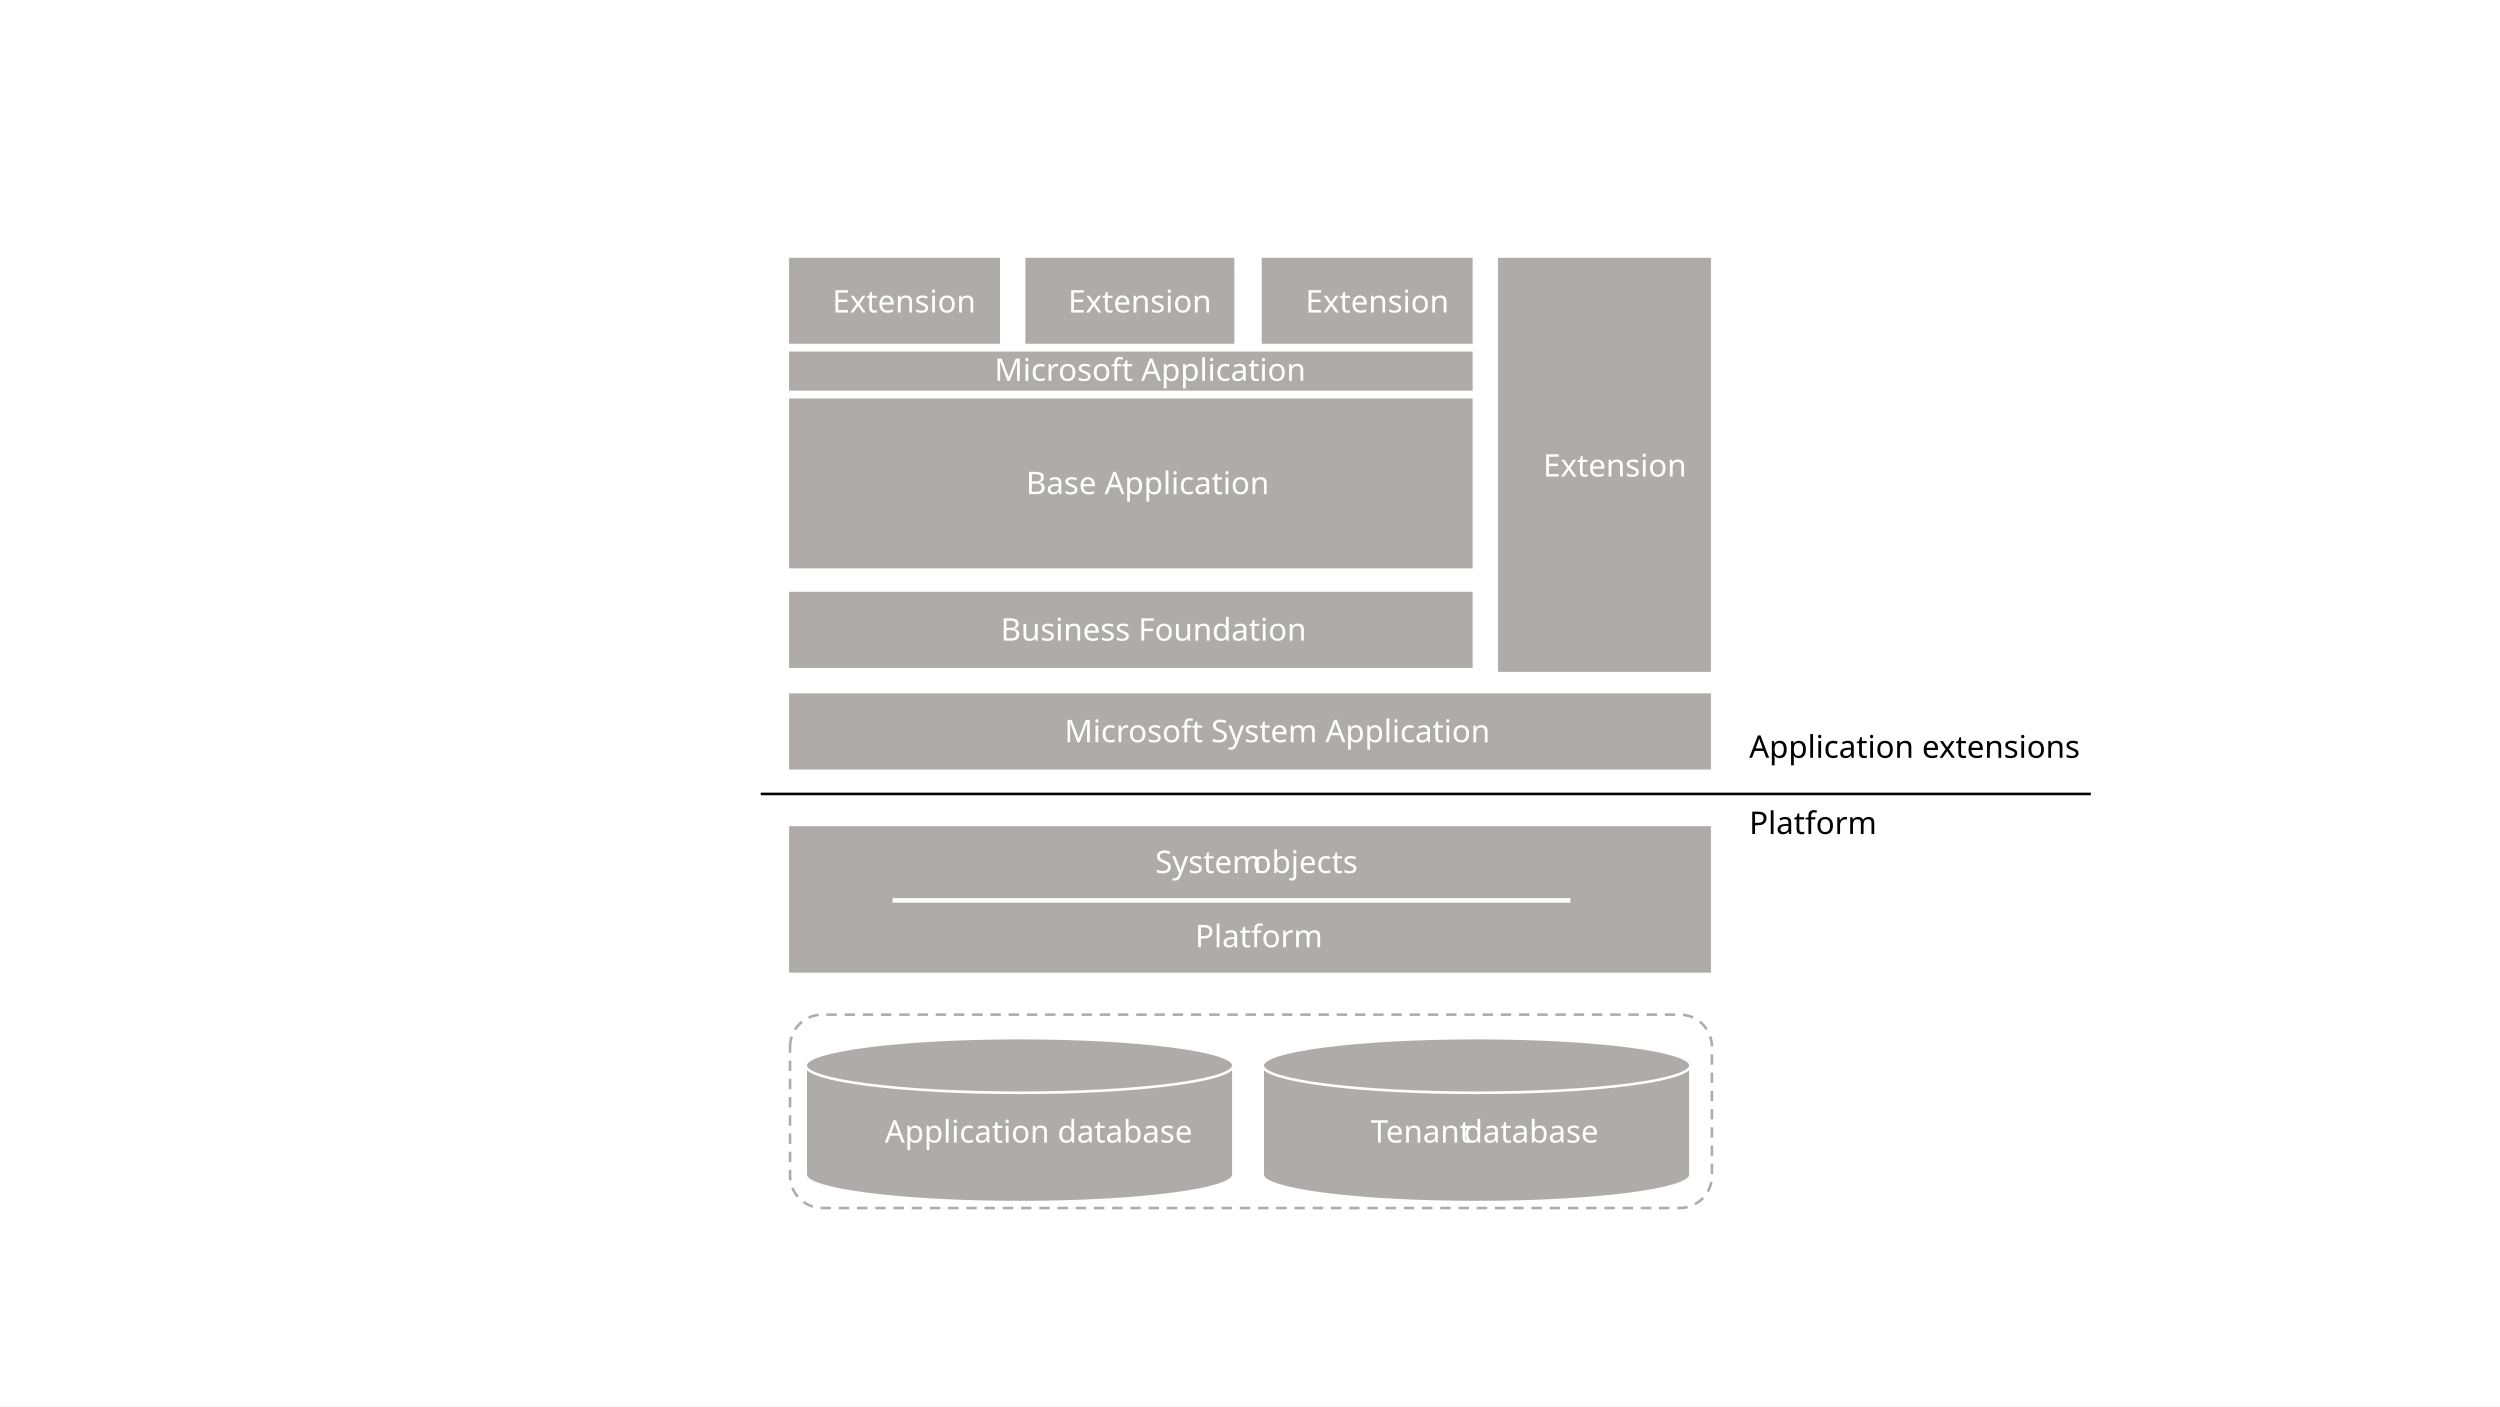
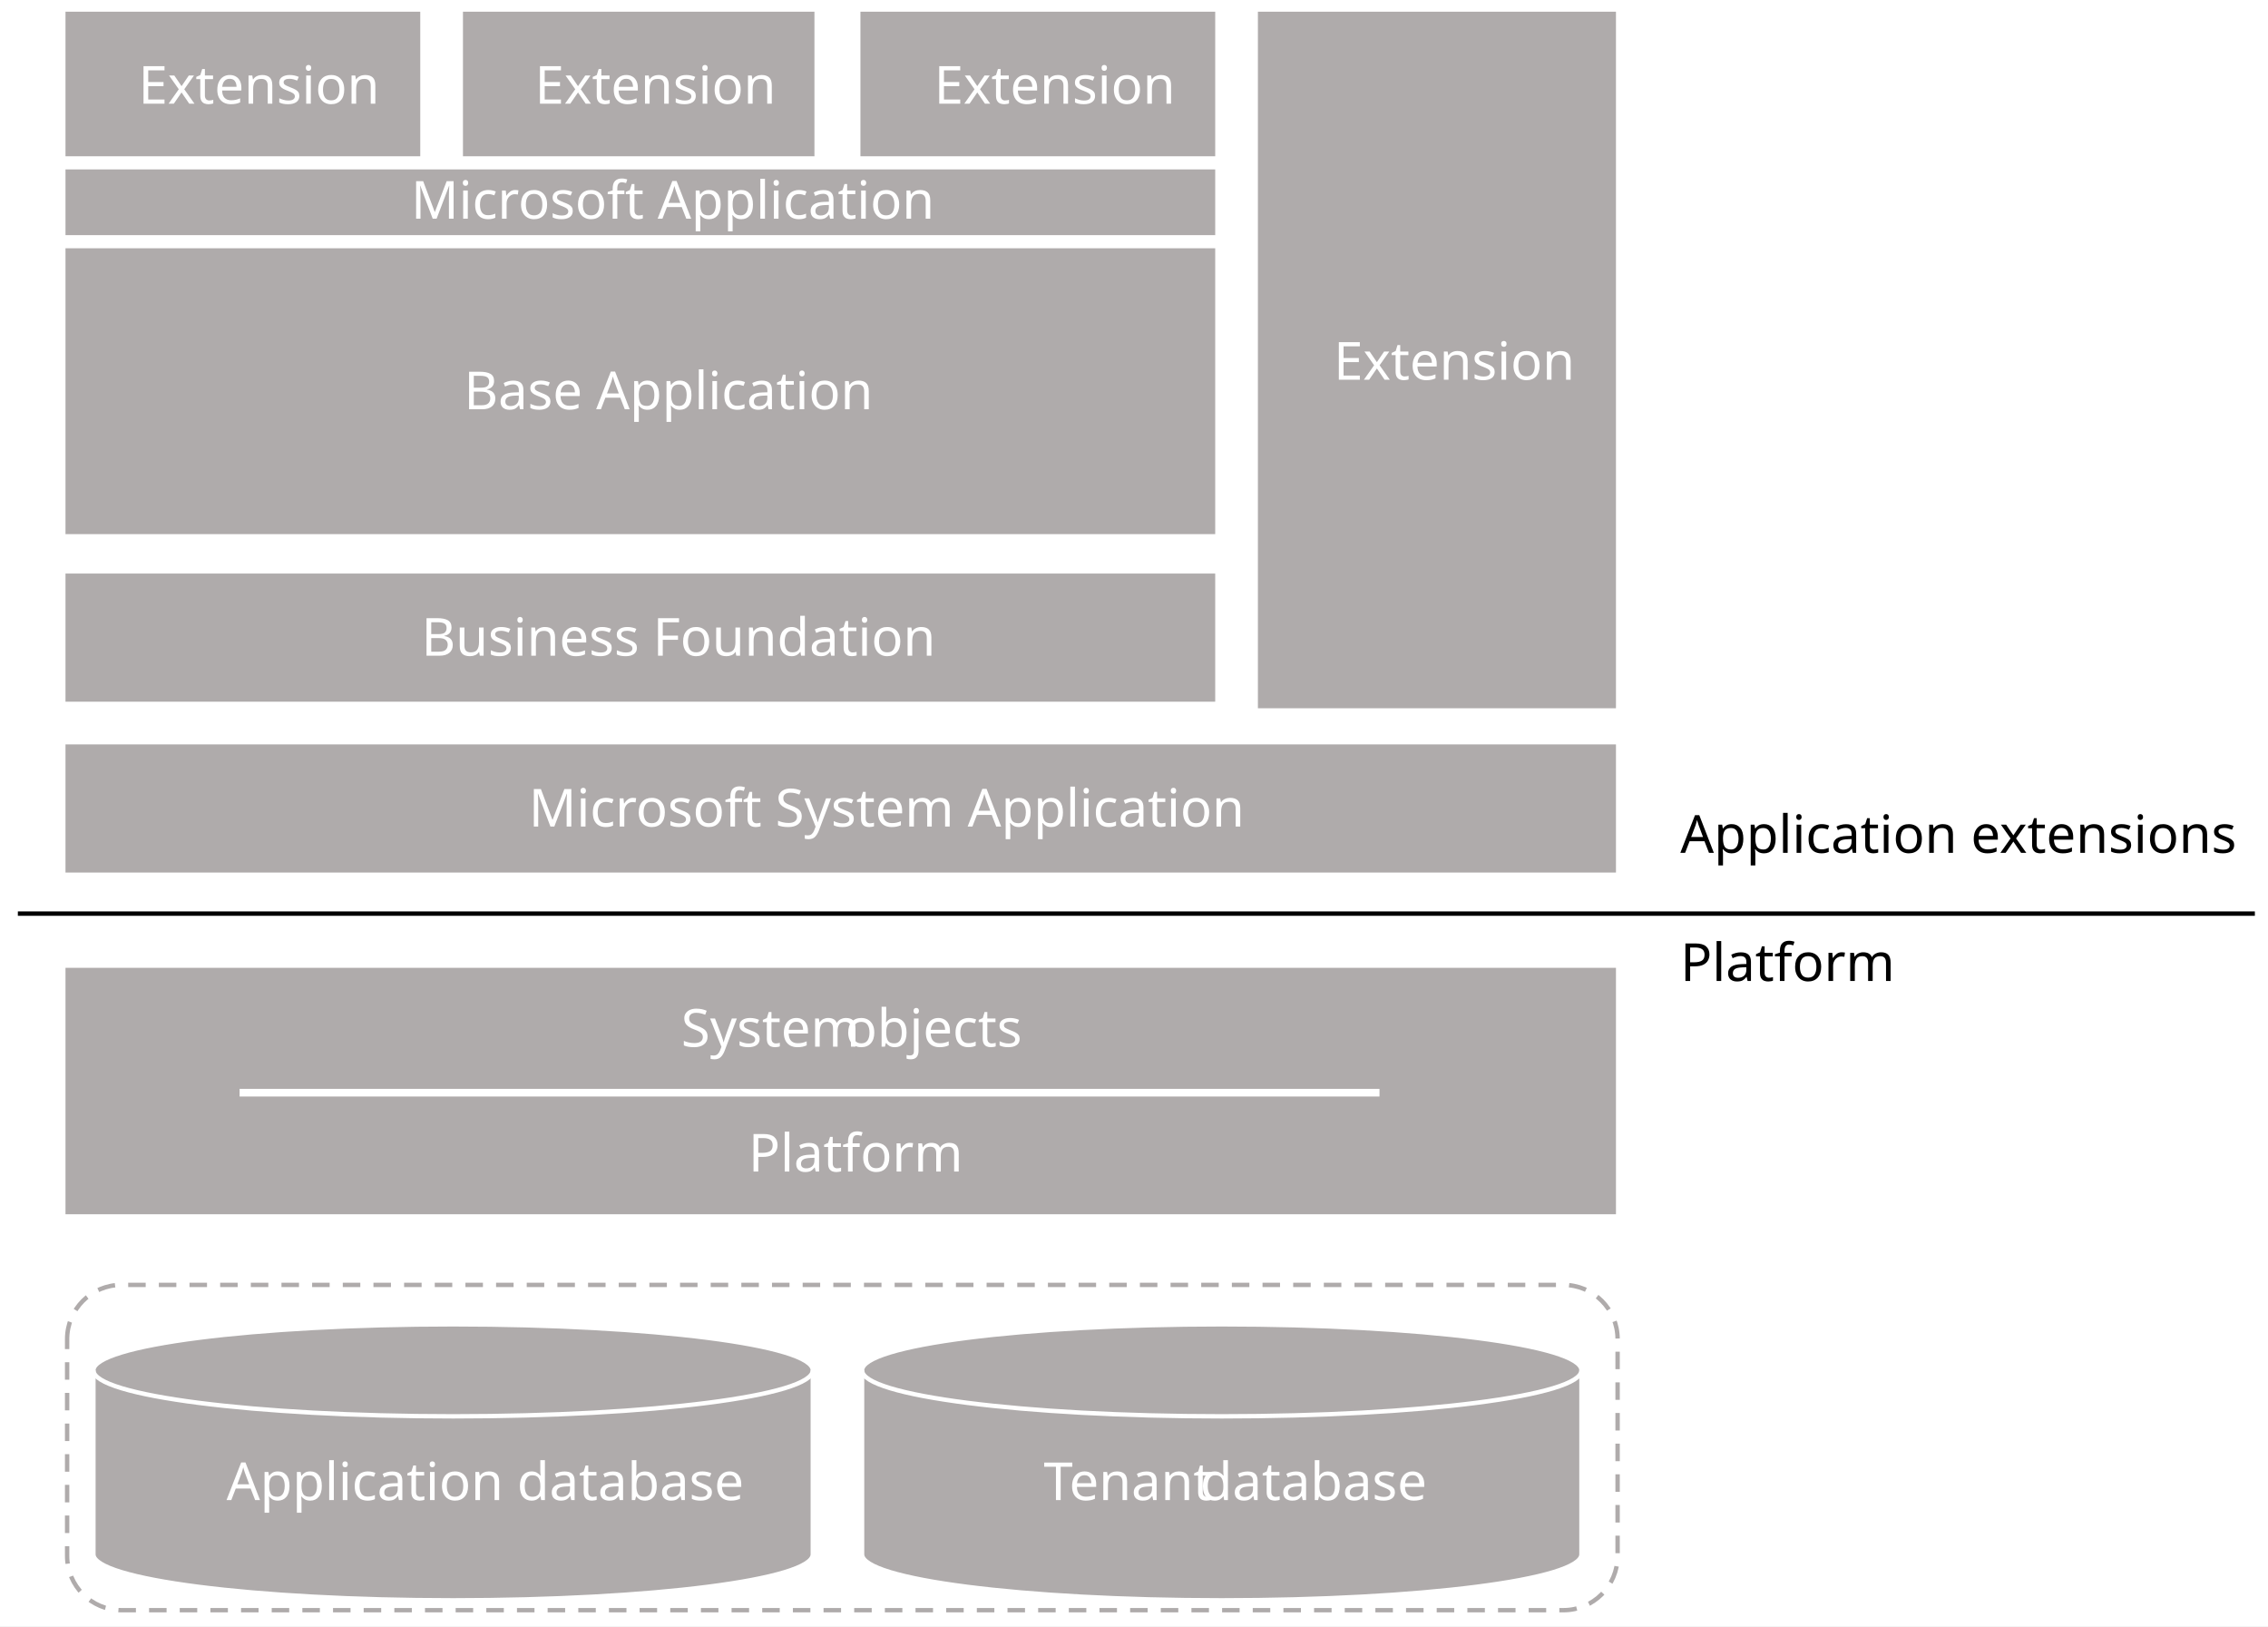
- <svg xmlns="http://www.w3.org/2000/svg" width="1280" height="720" overflow="hidden">
-   <g>
-     <rect x="0" y="0" width="1280" height="720" fill="#FFFFFF" />
-     <rect x="404" y="204" width="350" height="87" fill="#AFABAB" />
-     <text fill="#FFFFFF" font-family="Calibri,Calibri_MSFontService,sans-serif" font-weight="400" font-size="16" transform="translate(525.316 253)">Base Application</text>
-     <rect x="404" y="355" width="472" height="39" fill="#AFABAB" />
-     <text fill="#FFFFFF" font-family="Calibri,Calibri_MSFontService,sans-serif" font-weight="400" font-size="16" transform="translate(545.033 380)">Microsoft System Application</text>
-     <rect x="404" y="132" width="108" height="44" fill="#AFABAB" />
-     <text fill="#FFFFFF" font-family="Calibri,Calibri_MSFontService,sans-serif" font-weight="400" font-size="16" transform="translate(426.204 160)">Extension</text>
-     <rect x="646" y="132" width="108" height="44" fill="#AFABAB" />
-     <text fill="#FFFFFF" font-family="Calibri,Calibri_MSFontService,sans-serif" font-weight="400" font-size="16" transform="translate(668.445 160)">Extension</text>
-     <rect x="525" y="132" width="107" height="44" fill="#AFABAB" />
-     <text fill="#FFFFFF" font-family="Calibri,Calibri_MSFontService,sans-serif" font-weight="400" font-size="16" transform="translate(546.897 160)">Extension</text>
-     <rect x="404" y="423" width="472" height="75" fill="#AFABAB" />
-     <text fill="#FFFFFF" font-family="Calibri,Calibri_MSFontService,sans-serif" font-weight="400" font-size="16" transform="translate(591.43 447)">System</text>
-     <text fill="#FFFFFF" font-family="Calibri,Calibri_MSFontService,sans-serif" font-weight="400" font-size="16" transform="translate(641.403 447)">objects</text>
-     <text fill="#FFFFFF" font-family="Calibri,Calibri_MSFontService,sans-serif" font-weight="400" font-size="16" transform="translate(611.91 485)">Platform</text>
-     <path d="M457 461 804.016 461" stroke="#FFFFFF" stroke-width="2.333" stroke-miterlimit="8" fill="none" fill-rule="evenodd" />
-     <rect x="767" y="132" width="109" height="212" fill="#AFABAB" />
-     <text fill="#FFFFFF" font-family="Calibri,Calibri_MSFontService,sans-serif" font-weight="400" font-size="16" transform="translate(790.093 244)">Extension</text>
-     <path d="M412.5 545.5C412.5 537.768 461.525 531.5 522 531.5 582.475 531.5 631.5 537.768 631.5 545.5L631.5 601.5C631.5 609.232 582.475 615.5 522 615.5 461.525 615.5 412.5 609.232 412.5 601.5Z" fill="#AFABAB" fill-rule="evenodd" />
-     <path d="M631.5 545.5C631.5 553.232 582.475 559.5 522 559.5 461.525 559.5 412.5 553.232 412.5 545.5" stroke="#FFFFFF" stroke-width="1.333" stroke-miterlimit="8" fill="none" fill-rule="evenodd" />
-     <path d="M412.5 545.5C412.5 537.768 461.525 531.5 522 531.5 582.475 531.5 631.5 537.768 631.5 545.5L631.5 601.5C631.5 609.232 582.475 615.5 522 615.5 461.525 615.5 412.5 609.232 412.5 601.5Z" stroke="#FFFFFF" stroke-width="1.333" stroke-miterlimit="8" fill="none" fill-rule="evenodd" />
-     <text fill="#FFFFFF" font-family="Calibri,Calibri_MSFontService,sans-serif" font-weight="400" font-size="16" transform="translate(453.019 585)">Application database</text>
-     <path d="M646.5 545.5C646.5 537.768 695.525 531.5 756 531.5 816.475 531.5 865.5 537.768 865.5 545.5L865.5 601.5C865.5 609.232 816.475 615.5 756 615.5 695.525 615.5 646.5 609.232 646.5 601.5Z" fill="#AFABAB" fill-rule="evenodd" />
-     <path d="M865.5 545.5C865.5 553.232 816.475 559.5 756 559.5 695.525 559.5 646.5 553.232 646.5 545.5" stroke="#FFFFFF" stroke-width="1.333" stroke-miterlimit="8" fill="none" fill-rule="evenodd" />
-     <path d="M646.5 545.5C646.5 537.768 695.525 531.5 756 531.5 816.475 531.5 865.5 537.768 865.5 545.5L865.5 601.5C865.5 609.232 816.475 615.5 756 615.5 695.525 615.5 646.5 609.232 646.5 601.5Z" stroke="#FFFFFF" stroke-width="1.333" stroke-miterlimit="8" fill="none" fill-rule="evenodd" />
-     <text fill="#FFFFFF" font-family="Calibri,Calibri_MSFontService,sans-serif" font-weight="400" font-size="16" transform="translate(701.785 585)">Tenant</text>
-     <text fill="#FFFFFF" font-family="Calibri,Calibri_MSFontService,sans-serif" font-weight="400" font-size="16" transform="translate(749.385 585)">database</text>
-     <path d="M404.5 536C404.5 526.888 411.888 519.5 421 519.5L860 519.5C869.113 519.5 876.5 526.888 876.5 536L876.5 602C876.5 611.113 869.113 618.5 860 618.5L421 618.5C411.888 618.5 404.5 611.113 404.5 602Z" stroke="#AFABAB" stroke-width="1.333" stroke-miterlimit="8" stroke-dasharray="5.333 4" fill="none" fill-rule="evenodd" />
-     <path d="M389.5 406.5 1070.5 406.5" stroke="#000000" stroke-width="1.333" stroke-miterlimit="8" fill="none" fill-rule="evenodd" />
-     <text font-family="Calibri,Calibri_MSFontService,sans-serif" font-weight="400" font-size="16" transform="translate(895.6 388)">Application extensions</text>
-     <text font-family="Calibri,Calibri_MSFontService,sans-serif" font-weight="400" font-size="16" transform="translate(895.6 427)">Platform</text>
-     <rect x="404" y="180" width="350" height="20" fill="#AFABAB" />
-     <text fill="#FFFFFF" font-family="Calibri,Calibri_MSFontService,sans-serif" font-weight="400" font-size="16" transform="translate(509.196 195)">Microsoft Application</text>
-     <rect x="404" y="303" width="350" height="39" fill="#AFABAB" />
-     <text fill="#FFFFFF" font-family="Calibri,Calibri_MSFontService,sans-serif" font-weight="400" font-size="16" transform="translate(512.359 328)">Business Foundation</text>
+ <svg xmlns="http://www.w3.org/2000/svg" width="690.436" height="494.958" overflow="hidden" version="1.1" id="svg20">
+   <defs id="defs20">
+     <clipPath clipPathUnits="userSpaceOnUse" id="clipPath21">
+       <rect style="fill:none" id="rect22" width="690.436" height="494.958" x="384.063" y="128.439" />
+     </clipPath>
+   </defs>
+   <g id="g20" clip-path="url(#clipPath21)" transform="translate(-384.0627,-128.4386)">
+     <rect x="0" y="0" width="1280" height="720" fill="#ffffff" id="rect1" />
+     <rect x="404" y="204" width="350" height="87" fill="#afabab" id="rect2" />
+     <text fill="#ffffff" font-family="Calibri, Calibri_MSFontService, sans-serif" font-weight="400" font-size="16px" transform="translate(525.316,253)" id="text2">Base Application</text>
+     <rect x="404" y="355" width="472" height="39" fill="#afabab" id="rect3" />
+     <text fill="#ffffff" font-family="Calibri, Calibri_MSFontService, sans-serif" font-weight="400" font-size="16px" transform="translate(545.033,380)" id="text3">Microsoft System Application</text>
+     <rect x="404" y="132" width="108" height="44" fill="#afabab" id="rect4" />
+     <text fill="#ffffff" font-family="Calibri, Calibri_MSFontService, sans-serif" font-weight="400" font-size="16px" transform="translate(426.204,160)" id="text4">Extension</text>
+     <rect x="646" y="132" width="108" height="44" fill="#afabab" id="rect5" />
+     <text fill="#ffffff" font-family="Calibri, Calibri_MSFontService, sans-serif" font-weight="400" font-size="16px" transform="translate(668.445,160)" id="text5">Extension</text>
+     <rect x="525" y="132" width="107" height="44" fill="#afabab" id="rect6" />
+     <text fill="#ffffff" font-family="Calibri, Calibri_MSFontService, sans-serif" font-weight="400" font-size="16px" transform="translate(546.897,160)" id="text6">Extension</text>
+     <rect x="404" y="423" width="472" height="75" fill="#afabab" id="rect7" />
+     <text fill="#ffffff" font-family="Calibri, Calibri_MSFontService, sans-serif" font-weight="400" font-size="16px" transform="translate(591.43,447)" id="text7">System</text>
+     <text fill="#ffffff" font-family="Calibri, Calibri_MSFontService, sans-serif" font-weight="400" font-size="16px" transform="translate(641.403,447)" id="text8">objects</text>
+     <text fill="#ffffff" font-family="Calibri, Calibri_MSFontService, sans-serif" font-weight="400" font-size="16px" transform="translate(611.91,485)" id="text9">Platform</text>
+     <path d="M 457,461 H 804.016" stroke="#ffffff" stroke-width="2.333" stroke-miterlimit="8" fill="none" fill-rule="evenodd" id="path9" />
+     <rect x="767" y="132" width="109" height="212" fill="#afabab" id="rect9" />
+     <text fill="#ffffff" font-family="Calibri, Calibri_MSFontService, sans-serif" font-weight="400" font-size="16px" transform="translate(790.093,244)" id="text10">Extension</text>
+     <path d="m 412.5,545.5 c 0,-7.732 49.025,-14 109.5,-14 60.475,0 109.5,6.268 109.5,14 v 56 c 0,7.732 -49.025,14 -109.5,14 -60.475,0 -109.5,-6.268 -109.5,-14 z" fill="#afabab" fill-rule="evenodd" id="path10" />
+     <path d="m 631.5,545.5 c 0,7.732 -49.025,14 -109.5,14 -60.475,0 -109.5,-6.268 -109.5,-14" stroke="#ffffff" stroke-width="1.333" stroke-miterlimit="8" fill="none" fill-rule="evenodd" id="path11" />
+     <path d="m 412.5,545.5 c 0,-7.732 49.025,-14 109.5,-14 60.475,0 109.5,6.268 109.5,14 v 56 c 0,7.732 -49.025,14 -109.5,14 -60.475,0 -109.5,-6.268 -109.5,-14 z" stroke="#ffffff" stroke-width="1.333" stroke-miterlimit="8" fill="none" fill-rule="evenodd" id="path12" />
+     <text fill="#ffffff" font-family="Calibri, Calibri_MSFontService, sans-serif" font-weight="400" font-size="16px" transform="translate(453.019,585)" id="text12">Application database</text>
+     <path d="m 646.5,545.5 c 0,-7.732 49.025,-14 109.5,-14 60.475,0 109.5,6.268 109.5,14 v 56 c 0,7.732 -49.025,14 -109.5,14 -60.475,0 -109.5,-6.268 -109.5,-14 z" fill="#afabab" fill-rule="evenodd" id="path13" />
+     <path d="m 865.5,545.5 c 0,7.732 -49.025,14 -109.5,14 -60.475,0 -109.5,-6.268 -109.5,-14" stroke="#ffffff" stroke-width="1.333" stroke-miterlimit="8" fill="none" fill-rule="evenodd" id="path14" />
+     <path d="m 646.5,545.5 c 0,-7.732 49.025,-14 109.5,-14 60.475,0 109.5,6.268 109.5,14 v 56 c 0,7.732 -49.025,14 -109.5,14 -60.475,0 -109.5,-6.268 -109.5,-14 z" stroke="#ffffff" stroke-width="1.333" stroke-miterlimit="8" fill="none" fill-rule="evenodd" id="path15" />
+     <text fill="#ffffff" font-family="Calibri, Calibri_MSFontService, sans-serif" font-weight="400" font-size="16px" transform="translate(701.785,585)" id="text15">Tenant</text>
+     <text fill="#ffffff" font-family="Calibri, Calibri_MSFontService, sans-serif" font-weight="400" font-size="16px" transform="translate(749.385,585)" id="text16">database</text>
+     <path d="m 404.5,536 c 0,-9.112 7.388,-16.5 16.5,-16.5 h 439 c 9.113,0 16.5,7.388 16.5,16.5 v 66 c 0,9.113 -7.387,16.5 -16.5,16.5 H 421 c -9.112,0 -16.5,-7.387 -16.5,-16.5 z" stroke="#afabab" stroke-width="1.333" stroke-miterlimit="8" stroke-dasharray="5.333, 4" fill="none" fill-rule="evenodd" id="path16" />
+     <path d="m 389.5,406.5 h 681" stroke="#000000" stroke-width="1.333" stroke-miterlimit="8" fill="none" fill-rule="evenodd" id="path17" />
+     <text font-family="Calibri, Calibri_MSFontService, sans-serif" font-weight="400" font-size="16px" transform="translate(895.6,388)" id="text17">Application extensions</text>
+     <text font-family="Calibri, Calibri_MSFontService, sans-serif" font-weight="400" font-size="16px" transform="translate(895.6,427)" id="text18">Platform</text>
+     <rect x="404" y="180" width="350" height="20" fill="#afabab" id="rect18" />
+     <text fill="#ffffff" font-family="Calibri, Calibri_MSFontService, sans-serif" font-weight="400" font-size="16px" transform="translate(509.196,195)" id="text19">Microsoft Application</text>
+     <rect x="404" y="303" width="350" height="39" fill="#afabab" id="rect19" />
+     <text fill="#ffffff" font-family="Calibri, Calibri_MSFontService, sans-serif" font-weight="400" font-size="16px" transform="translate(512.359,328)" id="text20">Business Foundation</text>
  </g>
+   <rect style="fill:none" id="rect20" width="694.195" height="501.224" x="2.506" y="-8.145" ry="0" />
</svg>
